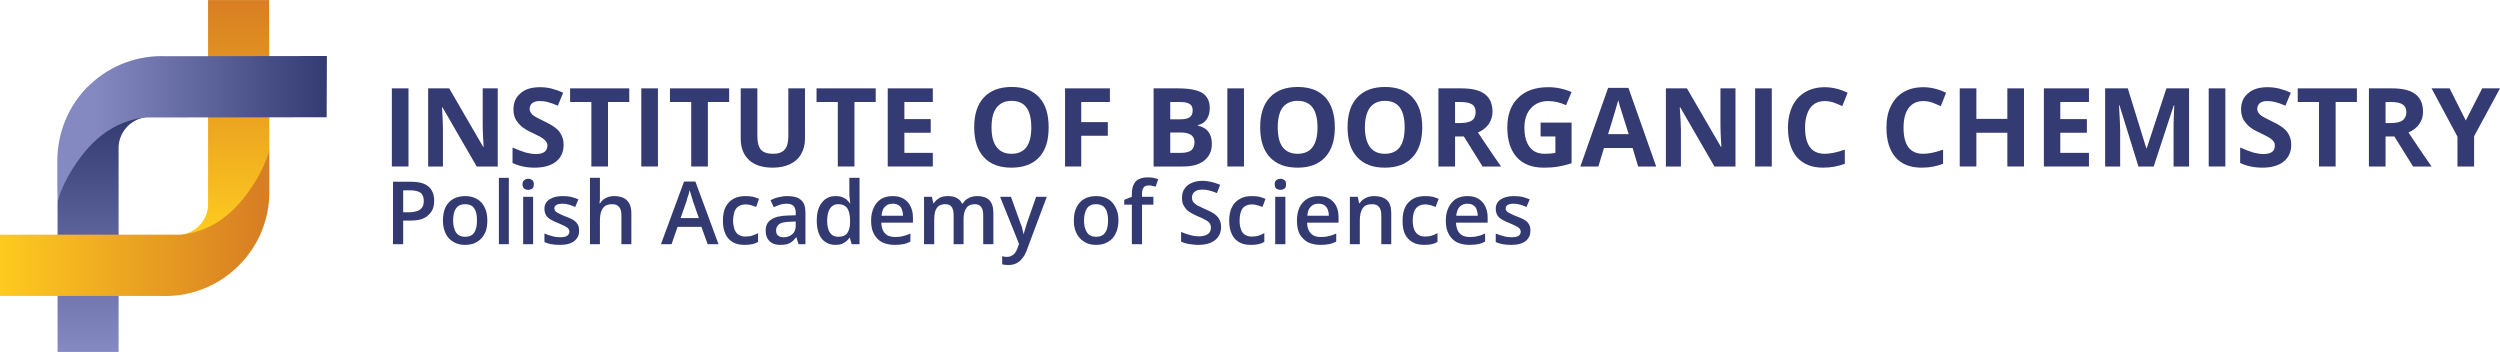
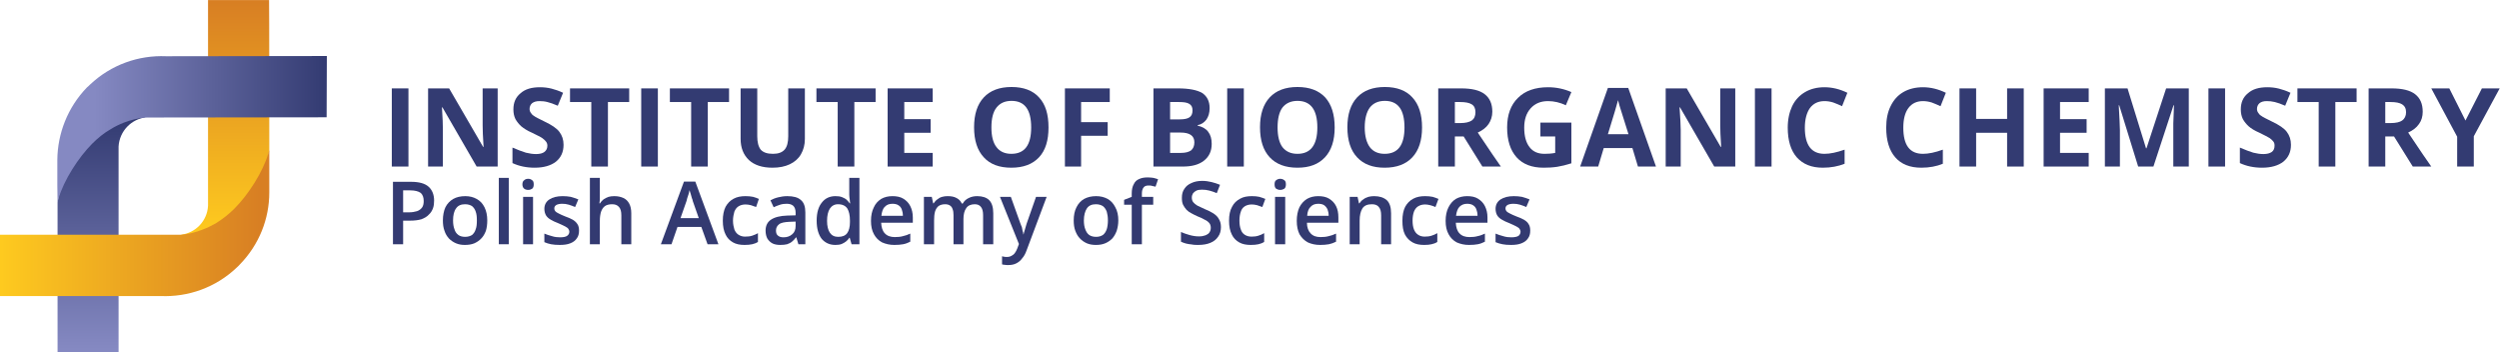
- <svg xmlns="http://www.w3.org/2000/svg" xmlns:xlink="http://www.w3.org/1999/xlink" xml:space="preserve" width="146.24mm" height="20.588mm" version="1.1" style="shape-rendering:geometricPrecision; text-rendering:geometricPrecision; image-rendering:optimizeQuality; fill-rule:evenodd; clip-rule:evenodd" viewBox="0 0 10814 1522">
-   <defs>
-     <style type="text/css">
+ <svg xmlns="http://www.w3.org/2000/svg" xmlns:xlink="http://www.w3.org/1999/xlink" xml:space="preserve" width="532.738" height="75" version="1.1" style="clip-rule:evenodd;fill-rule:evenodd;image-rendering:optimizeQuality;shape-rendering:geometricPrecision;text-rendering:geometricPrecision" viewBox="0 0 10423.077 1466.973" id="svg28">
+   <defs id="defs6">
+     <style type="text/css" id="style1">
   
    .fil0 {fill:#333A71;fill-rule:nonzero}
    .fil1 {fill:#333B72;fill-rule:nonzero}
    .fil2 {fill:url(#id0);fill-rule:nonzero}
    .fil3 {fill:url(#id1);fill-rule:nonzero}
    .fil4 {fill:url(#id2);fill-rule:nonzero}
    .fil5 {fill:url(#id3);fill-rule:nonzero}
   
  </style>
    <linearGradient id="id0" gradientUnits="userSpaceOnUse" x1="440.554" y1="514.916" x2="440.554" y2="1522.27">
-       <stop offset="0" style="stop-opacity:1; stop-color:#333B72" />
-       <stop offset="0.988" style="stop-opacity:1; stop-color:#8589C2" />
-       <stop offset="1" style="stop-opacity:1; stop-color:#8589C2" />
+       <stop offset="0" style="stop-opacity:1; stop-color:#333B72" id="stop1" />
+       <stop offset="0.988" style="stop-opacity:1; stop-color:#8589C2" id="stop2" />
+       <stop offset="1" style="stop-opacity:1; stop-color:#8589C2" id="stop3" />
    </linearGradient>
    <linearGradient id="id1" gradientUnits="userSpaceOnUse" x1="972.655" y1="1004.22" x2="972.655" y2="-0.126">
-       <stop offset="0" style="stop-opacity:1; stop-color:#FECA1F" />
-       <stop offset="0.988" style="stop-opacity:1; stop-color:#D87F23" />
-       <stop offset="1" style="stop-opacity:1; stop-color:#D87F23" />
+       <stop offset="0" style="stop-opacity:1; stop-color:#FECA1F" id="stop4" />
+       <stop offset="0.988" style="stop-opacity:1; stop-color:#D87F23" id="stop5" />
+       <stop offset="1" style="stop-opacity:1; stop-color:#D87F23" id="stop6" />
    </linearGradient>
    <linearGradient id="id2" gradientUnits="userSpaceOnUse" xlink:href="#id1" x1="3.683" y1="961.489" x2="1136.3" y2="961.489">
  </linearGradient>
    <linearGradient id="id3" gradientUnits="userSpaceOnUse" xlink:href="#id0" x1="1411.36" y1="560.659" x2="398.257" y2="560.659">
  </linearGradient>
+     <linearGradient xlink:href="#id0" id="linearGradient31" gradientUnits="userSpaceOnUse" x1="440.554" y1="514.916" x2="440.554" y2="1522.27" />
+     <linearGradient xlink:href="#id1" id="linearGradient32" gradientUnits="userSpaceOnUse" x1="972.655" y1="1004.22" x2="972.655" y2="-0.126" />
  </defs>
  <g id="Warstwa_x0020_1">
-     <g id="_2130212037280">
-       <g>
-         <g>
-           <path class="fil0" d="M1778 786c35,0 61,7 77,22 15,14 23,34 23,59 0,12 -1,23 -5,34 -4,10 -9,19 -18,27 -8,9 -19,15 -32,20 -14,4 -30,6 -50,6l-29 0 0 102 -44 0 0 -270 78 0zm-3 37l-31 0 0 95 25 0c14,0 25,-2 35,-5 9,-3 17,-9 22,-16 5,-7 7,-16 7,-28 0,-15 -4,-27 -13,-35 -10,-7 -25,-11 -45,-11z" />
-           <path id="_1" class="fil0" d="M2108 953c0,17 -2,32 -6,45 -5,13 -11,24 -20,33 -8,9 -19,16 -30,21 -12,5 -26,7 -41,7 -14,0 -26,-2 -38,-7 -12,-5 -22,-12 -31,-21 -8,-9 -15,-20 -19,-33 -5,-13 -7,-28 -7,-45 0,-22 4,-42 11,-57 8,-16 20,-28 34,-36 14,-8 32,-12 52,-12 18,0 35,4 49,12 15,8 26,20 34,36 8,16 12,35 12,57zm-148 0c0,15 2,28 6,38 3,11 9,19 17,25 7,5 17,8 29,8 12,0 22,-3 30,-8 7,-6 13,-14 16,-25 4,-10 5,-23 5,-38 0,-15 -1,-27 -5,-38 -3,-10 -9,-18 -16,-24 -8,-5 -18,-8 -30,-8 -18,0 -31,6 -39,18 -9,12 -13,30 -13,52z" />
-           <polygon id="_2" class="fil0" points="2201,1056 2158,1056 2158,769 2201,769 " />
-           <path id="_3" class="fil0" d="M2306 851l0 205 -43 0 0 -205 43 0zm-21 -78c7,0 12,2 17,6 5,3 7,9 7,18 0,9 -2,15 -7,19 -5,3 -10,5 -17,5 -7,0 -13,-2 -17,-5 -5,-4 -8,-10 -8,-19 0,-9 3,-15 8,-18 4,-4 10,-6 17,-6z" />
-           <path id="_4" class="fil0" d="M2505 997c0,14 -3,25 -10,34 -6,9 -15,16 -28,21 -12,5 -27,7 -46,7 -14,0 -26,-1 -37,-3 -10,-2 -20,-5 -29,-9l0 -37c10,4 21,8 33,11 12,4 24,5 35,5 14,0 24,-2 30,-6 7,-5 10,-11 10,-18 0,-5 -2,-9 -4,-12 -2,-4 -7,-7 -14,-11 -7,-4 -17,-8 -30,-14 -13,-5 -24,-10 -32,-15 -9,-5 -16,-11 -21,-19 -4,-7 -7,-17 -7,-28 0,-18 8,-32 22,-41 14,-9 33,-14 57,-14 12,0 24,1 35,3 11,3 22,7 33,11l-14 33c-9,-4 -18,-7 -27,-10 -10,-3 -19,-4 -29,-4 -11,0 -19,2 -25,5 -6,4 -9,8 -9,15 0,5 2,9 4,12 3,3 8,7 15,10 7,4 17,8 29,13 12,4 23,9 32,14 8,5 15,11 20,19 5,7 7,17 7,28z" />
-           <path id="_5" class="fil0" d="M2595 769l0 72c0,7 0,15 0,22 -1,7 -1,13 -2,16l3 0c4,-7 9,-12 15,-17 7,-5 14,-8 22,-11 7,-2 15,-3 25,-3 15,0 28,3 39,8 11,5 19,13 25,24 6,11 9,25 9,42l0 134 -43 0 0 -125c0,-16 -3,-28 -10,-36 -7,-8 -16,-12 -30,-12 -13,0 -24,3 -31,8 -8,6 -13,14 -17,25 -3,10 -5,23 -5,38l0 102 -43 0 0 -287 43 0z" />
-           <path id="_6" class="fil0" d="M3061 1056l-27 -75 -103 0 -26 75 -46 0 100 -271 49 0 100 271 -47 0zm-38 -113l-26 -74c0,-3 -2,-8 -4,-13 -2,-6 -3,-12 -5,-18 -2,-7 -4,-11 -5,-16 -1,5 -3,11 -4,17 -2,6 -4,12 -6,18 -1,5 -2,9 -3,12l-26 74 79 0z" />
-           <path id="_7" class="fil0" d="M3221 1059c-19,0 -36,-3 -50,-11 -14,-8 -25,-19 -32,-34 -8,-16 -12,-35 -12,-60 0,-24 4,-44 12,-60 9,-16 20,-27 35,-35 15,-8 32,-11 51,-11 12,0 23,1 33,3 10,3 19,6 25,9l-12 35c-8,-3 -16,-6 -23,-8 -8,-2 -16,-3 -23,-3 -12,0 -22,3 -30,8 -8,5 -14,13 -18,23 -3,11 -6,24 -6,39 0,15 3,28 6,38 4,10 10,18 18,23 8,5 17,8 28,8 12,0 22,-1 31,-4 8,-3 17,-6 25,-11l0 38c-8,5 -16,8 -25,10 -9,2 -20,3 -33,3z" />
-           <path id="_8" class="fil0" d="M3406 848c26,0 46,5 59,17 13,11 19,29 19,53l0 138 -30 0 -9 -30 -1 0c-6,8 -12,14 -18,19 -6,5 -13,8 -21,11 -8,2 -18,3 -30,3 -12,0 -23,-2 -32,-6 -10,-5 -17,-12 -23,-21 -5,-9 -8,-21 -8,-35 0,-21 8,-37 23,-47 16,-11 40,-17 71,-18l36 -1 0 -11c0,-14 -4,-24 -10,-30 -7,-6 -16,-9 -28,-9 -10,0 -20,1 -29,4 -10,3 -19,7 -28,11l-14 -30c9,-5 21,-10 34,-13 12,-3 25,-5 39,-5zm36 110l-27 1c-21,1 -37,4 -45,11 -9,7 -13,16 -13,27 0,10 3,18 9,22 6,5 13,7 24,7 14,0 27,-4 37,-13 10,-8 15,-20 15,-37l0 -18z" />
-           <path id="_9" class="fil0" d="M3614 1059c-25,0 -44,-9 -59,-26 -14,-18 -22,-44 -22,-79 0,-35 8,-61 23,-79 14,-18 34,-27 58,-27 11,0 20,1 28,4 7,3 14,6 20,11 5,5 10,10 14,16l2 0c-1,-4 -1,-9 -2,-17 -1,-7 -2,-14 -2,-20l0 -73 44 0 0 287 -34 0 -8 -28 -2 0c-3,6 -8,11 -14,16 -5,4 -12,8 -19,11 -8,3 -17,4 -27,4zm12 -35c18,0 31,-5 39,-16 8,-11 12,-27 12,-48l0 -6c0,-23 -4,-40 -11,-52 -8,-12 -21,-19 -41,-19 -15,0 -27,7 -35,19 -8,13 -12,30 -12,53 0,22 4,39 12,51 8,12 20,18 36,18z" />
-           <path id="_10" class="fil0" d="M3861 848c18,0 34,3 47,11 13,8 23,18 30,32 7,14 11,30 11,49l0 23 -137 0c1,20 6,36 16,46 10,11 25,16 43,16 13,0 25,-1 35,-4 10,-2 21,-6 32,-11l0 35c-10,5 -20,9 -31,11 -11,2 -23,3 -38,3 -20,0 -37,-4 -53,-11 -15,-8 -27,-20 -35,-35 -9,-16 -13,-35 -13,-58 0,-23 4,-42 12,-58 7,-16 18,-28 32,-37 14,-8 30,-12 49,-12zm0 33c-14,0 -25,4 -33,13 -9,8 -13,22 -15,39l93 0c0,-11 -2,-20 -5,-28 -3,-8 -8,-14 -15,-18 -6,-4 -15,-6 -25,-6z" />
-           <path id="_11" class="fil0" d="M4228 848c22,0 40,6 51,17 12,12 18,31 18,57l0 134 -44 0 0 -126c0,-16 -3,-27 -9,-35 -6,-8 -15,-12 -27,-12 -17,0 -30,6 -37,17 -8,11 -12,27 -12,47l0 109 -43 0 0 -126c0,-10 -1,-19 -4,-26 -2,-7 -6,-12 -12,-16 -5,-3 -12,-5 -20,-5 -12,0 -22,3 -29,8 -7,6 -12,14 -15,24 -3,11 -4,24 -4,39l0 102 -44 0 0 -205 34 0 6 28 2 0c5,-7 10,-13 16,-17 6,-5 13,-9 21,-11 7,-2 15,-3 23,-3 16,0 28,2 39,8 10,5 18,13 23,24l4 0c6,-11 15,-19 26,-24 12,-6 24,-8 37,-8z" />
-           <path id="_12" class="fil0" d="M4326 851l47 0 42 117c2,5 4,11 6,15 1,6 2,11 3,16 2,4 3,9 3,14l1 0c2,-6 3,-13 6,-21 2,-8 5,-16 7,-24l41 -117 46 0 -87 232c-5,14 -11,25 -19,34 -7,10 -16,17 -26,22 -10,5 -21,7 -34,7 -6,0 -11,0 -16,-1 -4,0 -8,-1 -11,-2l0 -35c2,1 5,1 9,2 4,1 8,1 12,1 8,0 15,-2 20,-5 6,-3 11,-7 15,-13 4,-5 7,-12 10,-19l7 -19 -82 -204z" />
-           <path id="_13" class="fil0" d="M4838 953c0,17 -3,32 -7,45 -5,13 -11,24 -19,33 -9,9 -19,16 -31,21 -12,5 -25,7 -40,7 -14,0 -27,-2 -39,-7 -11,-5 -22,-12 -30,-21 -9,-9 -15,-20 -20,-33 -5,-13 -7,-28 -7,-45 0,-22 4,-42 12,-57 8,-16 19,-28 33,-36 15,-8 32,-12 52,-12 19,0 35,4 50,12 14,8 25,20 33,36 9,16 13,35 13,57zm-149 0c0,15 2,28 6,38 4,11 9,19 17,25 8,5 17,8 30,8 12,0 21,-3 29,-8 8,-6 13,-14 17,-25 3,-10 5,-23 5,-38 0,-15 -2,-27 -5,-38 -4,-10 -9,-18 -17,-24 -8,-5 -18,-8 -30,-8 -18,0 -31,6 -39,18 -8,12 -13,30 -13,52z" />
-           <path id="_14" class="fil0" d="M4989 885l-49 0 0 171 -44 0 0 -171 -33 0 0 -21 33 -13 0 -14c0,-17 3,-31 9,-41 5,-11 13,-18 23,-22 10,-5 23,-7 37,-7 9,0 18,1 25,2 8,2 15,4 20,6l-11 32c-5,-1 -9,-2 -14,-3 -5,-2 -11,-2 -17,-2 -10,0 -17,3 -21,9 -5,6 -7,15 -7,27l0 13 49 0 0 34z" />
-           <path id="_15" class="fil0" d="M5282 982c0,16 -4,30 -12,41 -8,12 -19,21 -34,27 -14,6 -32,9 -52,9 -9,0 -19,0 -28,-2 -9,-1 -17,-2 -25,-4 -8,-2 -15,-5 -22,-8l0 -42c11,5 23,9 37,13 14,4 27,6 41,6 12,0 21,-2 29,-5 7,-3 13,-7 16,-12 4,-6 6,-12 6,-20 0,-8 -2,-15 -6,-20 -5,-6 -11,-11 -20,-15 -8,-5 -19,-10 -32,-15 -9,-4 -17,-8 -26,-13 -8,-4 -15,-9 -21,-15 -6,-7 -11,-14 -15,-22 -4,-9 -5,-18 -5,-30 0,-15 3,-28 11,-39 7,-11 17,-19 31,-25 13,-6 28,-9 46,-9 14,0 28,2 40,5 12,3 25,7 37,12l-14 36c-11,-5 -22,-8 -32,-11 -11,-3 -21,-4 -32,-4 -10,0 -17,1 -24,4 -6,3 -11,7 -15,12 -3,5 -5,11 -5,18 0,8 2,15 6,20 4,5 10,10 18,15 8,4 19,9 32,15 15,6 27,12 38,19 10,7 18,14 23,24 6,9 9,21 9,35z" />
-           <path id="_16" class="fil0" d="M5411 1059c-19,0 -36,-3 -50,-11 -14,-8 -25,-19 -32,-34 -8,-16 -12,-35 -12,-60 0,-24 4,-44 13,-60 8,-16 20,-27 35,-35 14,-8 31,-11 51,-11 12,0 23,1 32,3 10,3 19,6 26,9l-13 35c-8,-3 -16,-6 -23,-8 -8,-2 -16,-3 -23,-3 -12,0 -22,3 -30,8 -8,5 -14,13 -17,23 -4,11 -6,24 -6,39 0,15 2,28 6,38 3,10 9,18 17,23 8,5 17,8 29,8 11,0 21,-1 30,-4 9,-3 17,-6 25,-11l0 38c-8,5 -16,8 -25,10 -9,2 -20,3 -33,3z" />
-           <path id="_17" class="fil0" d="M5560 851l0 205 -44 0 0 -205 44 0zm-22 -78c7,0 13,2 18,6 5,3 7,9 7,18 0,9 -2,15 -7,19 -5,3 -11,5 -18,5 -6,0 -12,-2 -17,-5 -5,-4 -7,-10 -7,-19 0,-9 2,-15 7,-18 5,-4 11,-6 17,-6z" />
-           <path id="_18" class="fil0" d="M5703 848c18,0 34,3 47,11 13,8 23,18 30,32 7,14 10,30 10,49l0 23 -136 0c0,20 6,36 16,46 10,11 24,16 43,16 13,0 24,-1 35,-4 10,-2 21,-6 32,-11l0 35c-10,5 -21,9 -31,11 -11,2 -24,3 -38,3 -20,0 -38,-4 -53,-11 -15,-8 -27,-20 -36,-35 -8,-16 -12,-35 -12,-58 0,-23 4,-42 11,-58 8,-16 19,-28 33,-37 14,-8 30,-12 49,-12zm0 33c-14,0 -25,4 -33,13 -9,8 -14,22 -15,39l93 0c0,-11 -2,-20 -5,-28 -4,-8 -9,-14 -15,-18 -6,-4 -15,-6 -25,-6z" />
-           <path id="_19" class="fil0" d="M5945 848c23,0 41,6 54,17 13,12 19,31 19,57l0 134 -43 0 0 -125c0,-16 -3,-28 -10,-36 -6,-8 -16,-12 -30,-12 -20,0 -33,6 -41,18 -8,13 -12,30 -12,53l0 102 -43 0 0 -205 34 0 6 28 2 0c5,-7 10,-13 17,-17 6,-5 13,-8 22,-11 8,-2 16,-3 25,-3z" />
-           <path id="_20" class="fil0" d="M6161 1059c-19,0 -36,-3 -50,-11 -14,-8 -25,-19 -33,-34 -8,-16 -11,-35 -11,-60 0,-24 4,-44 12,-60 9,-16 20,-27 35,-35 15,-8 32,-11 51,-11 12,0 23,1 33,3 10,3 18,6 25,9l-13 35c-7,-3 -15,-6 -23,-8 -8,-2 -15,-3 -22,-3 -12,0 -22,3 -30,8 -8,5 -14,13 -18,23 -4,11 -6,24 -6,39 0,15 2,28 6,38 4,10 10,18 18,23 7,5 17,8 28,8 11,0 21,-1 30,-4 9,-3 17,-6 25,-11l0 38c-7,5 -16,8 -25,10 -8,2 -19,3 -32,3z" />
-           <path id="_21" class="fil0" d="M6347 848c19,0 34,3 47,11 13,8 23,18 30,32 7,14 11,30 11,49l0 23 -137 0c1,20 6,36 16,46 10,11 25,16 43,16 13,0 25,-1 35,-4 11,-2 21,-6 32,-11l0 35c-10,5 -20,9 -31,11 -10,2 -23,3 -38,3 -20,0 -37,-4 -53,-11 -15,-8 -27,-20 -35,-35 -9,-16 -13,-35 -13,-58 0,-23 4,-42 12,-58 8,-16 18,-28 32,-37 14,-8 31,-12 49,-12zm0 33c-13,0 -24,4 -33,13 -8,8 -13,22 -15,39l93 0c0,-11 -2,-20 -5,-28 -3,-8 -8,-14 -15,-18 -6,-4 -15,-6 -25,-6z" />
-           <path id="_22" class="fil0" d="M6620 997c0,14 -3,25 -10,34 -6,9 -15,16 -28,21 -12,5 -27,7 -45,7 -15,0 -27,-1 -37,-3 -11,-2 -20,-5 -30,-9l0 -37c10,4 21,8 33,11 12,4 24,5 35,5 14,0 24,-2 31,-6 6,-5 9,-11 9,-18 0,-5 -2,-9 -4,-12 -2,-4 -7,-7 -14,-11 -7,-4 -17,-8 -30,-14 -13,-5 -24,-10 -32,-15 -9,-5 -16,-11 -21,-19 -4,-7 -7,-17 -7,-28 0,-18 8,-32 22,-41 14,-9 33,-14 57,-14 12,0 24,1 35,3 11,3 22,7 33,11l-14 33c-9,-4 -18,-7 -27,-10 -10,-3 -19,-4 -29,-4 -11,0 -19,2 -25,5 -6,4 -9,8 -9,15 0,5 2,9 4,12 3,3 8,7 15,10 7,4 17,8 29,13 12,4 23,9 32,14 8,5 16,11 20,19 5,7 7,17 7,28z" />
+     <g id="_2130212037280" transform="scale(0.9641159)">
+       <g id="g25">
+         <g id="g6">
+           <path class="fil0" d="m 1778,786 c 35,0 61,7 77,22 15,14 23,34 23,59 0,12 -1,23 -5,34 -4,10 -9,19 -18,27 -8,9 -19,15 -32,20 -14,4 -30,6 -50,6 h -29 v 102 h -44 V 786 Z m -3,37 h -31 v 95 h 25 c 14,0 25,-2 35,-5 9,-3 17,-9 22,-16 5,-7 7,-16 7,-28 0,-15 -4,-27 -13,-35 -10,-7 -25,-11 -45,-11 z" id="path6" />
+           <path id="_1" class="fil0" d="m 2108,953 c 0,17 -2,32 -6,45 -5,13 -11,24 -20,33 -8,9 -19,16 -30,21 -12,5 -26,7 -41,7 -14,0 -26,-2 -38,-7 -12,-5 -22,-12 -31,-21 -8,-9 -15,-20 -19,-33 -5,-13 -7,-28 -7,-45 0,-22 4,-42 11,-57 8,-16 20,-28 34,-36 14,-8 32,-12 52,-12 18,0 35,4 49,12 15,8 26,20 34,36 8,16 12,35 12,57 z m -148,0 c 0,15 2,28 6,38 3,11 9,19 17,25 7,5 17,8 29,8 12,0 22,-3 30,-8 7,-6 13,-14 16,-25 4,-10 5,-23 5,-38 0,-15 -1,-27 -5,-38 -3,-10 -9,-18 -16,-24 -8,-5 -18,-8 -30,-8 -18,0 -31,6 -39,18 -9,12 -13,30 -13,52 z" />
+           <polygon id="_2" class="fil0" points="2201,769 2201,1056 2158,1056 2158,769 " />
+           <path id="_3" class="fil0" d="m 2306,851 v 205 h -43 V 851 Z m -21,-78 c 7,0 12,2 17,6 5,3 7,9 7,18 0,9 -2,15 -7,19 -5,3 -10,5 -17,5 -7,0 -13,-2 -17,-5 -5,-4 -8,-10 -8,-19 0,-9 3,-15 8,-18 4,-4 10,-6 17,-6 z" />
+           <path id="_4" class="fil0" d="m 2505,997 c 0,14 -3,25 -10,34 -6,9 -15,16 -28,21 -12,5 -27,7 -46,7 -14,0 -26,-1 -37,-3 -10,-2 -20,-5 -29,-9 v -37 c 10,4 21,8 33,11 12,4 24,5 35,5 14,0 24,-2 30,-6 7,-5 10,-11 10,-18 0,-5 -2,-9 -4,-12 -2,-4 -7,-7 -14,-11 -7,-4 -17,-8 -30,-14 -13,-5 -24,-10 -32,-15 -9,-5 -16,-11 -21,-19 -4,-7 -7,-17 -7,-28 0,-18 8,-32 22,-41 14,-9 33,-14 57,-14 12,0 24,1 35,3 11,3 22,7 33,11 l -14,33 c -9,-4 -18,-7 -27,-10 -10,-3 -19,-4 -29,-4 -11,0 -19,2 -25,5 -6,4 -9,8 -9,15 0,5 2,9 4,12 3,3 8,7 15,10 7,4 17,8 29,13 12,4 23,9 32,14 8,5 15,11 20,19 5,7 7,17 7,28 z" />
+           <path id="_5" class="fil0" d="m 2595,769 v 72 c 0,7 0,15 0,22 -1,7 -1,13 -2,16 h 3 c 4,-7 9,-12 15,-17 7,-5 14,-8 22,-11 7,-2 15,-3 25,-3 15,0 28,3 39,8 11,5 19,13 25,24 6,11 9,25 9,42 v 134 h -43 V 931 c 0,-16 -3,-28 -10,-36 -7,-8 -16,-12 -30,-12 -13,0 -24,3 -31,8 -8,6 -13,14 -17,25 -3,10 -5,23 -5,38 v 102 h -43 V 769 Z" />
+           <path id="_6" class="fil0" d="m 3061,1056 -27,-75 h -103 l -26,75 h -46 l 100,-271 h 49 l 100,271 z m -38,-113 -26,-74 c 0,-3 -2,-8 -4,-13 -2,-6 -3,-12 -5,-18 -2,-7 -4,-11 -5,-16 -1,5 -3,11 -4,17 -2,6 -4,12 -6,18 -1,5 -2,9 -3,12 l -26,74 z" />
+           <path id="_7" class="fil0" d="m 3221,1059 c -19,0 -36,-3 -50,-11 -14,-8 -25,-19 -32,-34 -8,-16 -12,-35 -12,-60 0,-24 4,-44 12,-60 9,-16 20,-27 35,-35 15,-8 32,-11 51,-11 12,0 23,1 33,3 10,3 19,6 25,9 l -12,35 c -8,-3 -16,-6 -23,-8 -8,-2 -16,-3 -23,-3 -12,0 -22,3 -30,8 -8,5 -14,13 -18,23 -3,11 -6,24 -6,39 0,15 3,28 6,38 4,10 10,18 18,23 8,5 17,8 28,8 12,0 22,-1 31,-4 8,-3 17,-6 25,-11 v 38 c -8,5 -16,8 -25,10 -9,2 -20,3 -33,3 z" />
+           <path id="_8" class="fil0" d="m 3406,848 c 26,0 46,5 59,17 13,11 19,29 19,53 v 138 h -30 l -9,-30 h -1 c -6,8 -12,14 -18,19 -6,5 -13,8 -21,11 -8,2 -18,3 -30,3 -12,0 -23,-2 -32,-6 -10,-5 -17,-12 -23,-21 -5,-9 -8,-21 -8,-35 0,-21 8,-37 23,-47 16,-11 40,-17 71,-18 l 36,-1 v -11 c 0,-14 -4,-24 -10,-30 -7,-6 -16,-9 -28,-9 -10,0 -20,1 -29,4 -10,3 -19,7 -28,11 l -14,-30 c 9,-5 21,-10 34,-13 12,-3 25,-5 39,-5 z m 36,110 -27,1 c -21,1 -37,4 -45,11 -9,7 -13,16 -13,27 0,10 3,18 9,22 6,5 13,7 24,7 14,0 27,-4 37,-13 10,-8 15,-20 15,-37 z" />
+           <path id="_9" class="fil0" d="m 3614,1059 c -25,0 -44,-9 -59,-26 -14,-18 -22,-44 -22,-79 0,-35 8,-61 23,-79 14,-18 34,-27 58,-27 11,0 20,1 28,4 7,3 14,6 20,11 5,5 10,10 14,16 h 2 c -1,-4 -1,-9 -2,-17 -1,-7 -2,-14 -2,-20 v -73 h 44 v 287 h -34 l -8,-28 h -2 c -3,6 -8,11 -14,16 -5,4 -12,8 -19,11 -8,3 -17,4 -27,4 z m 12,-35 c 18,0 31,-5 39,-16 8,-11 12,-27 12,-48 v -6 c 0,-23 -4,-40 -11,-52 -8,-12 -21,-19 -41,-19 -15,0 -27,7 -35,19 -8,13 -12,30 -12,53 0,22 4,39 12,51 8,12 20,18 36,18 z" />
+           <path id="_10" class="fil0" d="m 3861,848 c 18,0 34,3 47,11 13,8 23,18 30,32 7,14 11,30 11,49 v 23 h -137 c 1,20 6,36 16,46 10,11 25,16 43,16 13,0 25,-1 35,-4 10,-2 21,-6 32,-11 v 35 c -10,5 -20,9 -31,11 -11,2 -23,3 -38,3 -20,0 -37,-4 -53,-11 -15,-8 -27,-20 -35,-35 -9,-16 -13,-35 -13,-58 0,-23 4,-42 12,-58 7,-16 18,-28 32,-37 14,-8 30,-12 49,-12 z m 0,33 c -14,0 -25,4 -33,13 -9,8 -13,22 -15,39 h 93 c 0,-11 -2,-20 -5,-28 -3,-8 -8,-14 -15,-18 -6,-4 -15,-6 -25,-6 z" />
+           <path id="_11" class="fil0" d="m 4228,848 c 22,0 40,6 51,17 12,12 18,31 18,57 v 134 h -44 V 930 c 0,-16 -3,-27 -9,-35 -6,-8 -15,-12 -27,-12 -17,0 -30,6 -37,17 -8,11 -12,27 -12,47 v 109 h -43 V 930 c 0,-10 -1,-19 -4,-26 -2,-7 -6,-12 -12,-16 -5,-3 -12,-5 -20,-5 -12,0 -22,3 -29,8 -7,6 -12,14 -15,24 -3,11 -4,24 -4,39 v 102 h -44 V 851 h 34 l 6,28 h 2 c 5,-7 10,-13 16,-17 6,-5 13,-9 21,-11 7,-2 15,-3 23,-3 16,0 28,2 39,8 10,5 18,13 23,24 h 4 c 6,-11 15,-19 26,-24 12,-6 24,-8 37,-8 z" />
+           <path id="_12" class="fil0" d="m 4326,851 h 47 l 42,117 c 2,5 4,11 6,15 1,6 2,11 3,16 2,4 3,9 3,14 h 1 c 2,-6 3,-13 6,-21 2,-8 5,-16 7,-24 l 41,-117 h 46 l -87,232 c -5,14 -11,25 -19,34 -7,10 -16,17 -26,22 -10,5 -21,7 -34,7 -6,0 -11,0 -16,-1 -4,0 -8,-1 -11,-2 v -35 c 2,1 5,1 9,2 4,1 8,1 12,1 8,0 15,-2 20,-5 6,-3 11,-7 15,-13 4,-5 7,-12 10,-19 l 7,-19 z" />
+           <path id="_13" class="fil0" d="m 4838,953 c 0,17 -3,32 -7,45 -5,13 -11,24 -19,33 -9,9 -19,16 -31,21 -12,5 -25,7 -40,7 -14,0 -27,-2 -39,-7 -11,-5 -22,-12 -30,-21 -9,-9 -15,-20 -20,-33 -5,-13 -7,-28 -7,-45 0,-22 4,-42 12,-57 8,-16 19,-28 33,-36 15,-8 32,-12 52,-12 19,0 35,4 50,12 14,8 25,20 33,36 9,16 13,35 13,57 z m -149,0 c 0,15 2,28 6,38 4,11 9,19 17,25 8,5 17,8 30,8 12,0 21,-3 29,-8 8,-6 13,-14 17,-25 3,-10 5,-23 5,-38 0,-15 -2,-27 -5,-38 -4,-10 -9,-18 -17,-24 -8,-5 -18,-8 -30,-8 -18,0 -31,6 -39,18 -8,12 -13,30 -13,52 z" />
+           <path id="_14" class="fil0" d="m 4989,885 h -49 v 171 h -44 V 885 h -33 v -21 l 33,-13 v -14 c 0,-17 3,-31 9,-41 5,-11 13,-18 23,-22 10,-5 23,-7 37,-7 9,0 18,1 25,2 8,2 15,4 20,6 l -11,32 c -5,-1 -9,-2 -14,-3 -5,-2 -11,-2 -17,-2 -10,0 -17,3 -21,9 -5,6 -7,15 -7,27 v 13 h 49 z" />
+           <path id="_15" class="fil0" d="m 5282,982 c 0,16 -4,30 -12,41 -8,12 -19,21 -34,27 -14,6 -32,9 -52,9 -9,0 -19,0 -28,-2 -9,-1 -17,-2 -25,-4 -8,-2 -15,-5 -22,-8 v -42 c 11,5 23,9 37,13 14,4 27,6 41,6 12,0 21,-2 29,-5 7,-3 13,-7 16,-12 4,-6 6,-12 6,-20 0,-8 -2,-15 -6,-20 -5,-6 -11,-11 -20,-15 -8,-5 -19,-10 -32,-15 -9,-4 -17,-8 -26,-13 -8,-4 -15,-9 -21,-15 -6,-7 -11,-14 -15,-22 -4,-9 -5,-18 -5,-30 0,-15 3,-28 11,-39 7,-11 17,-19 31,-25 13,-6 28,-9 46,-9 14,0 28,2 40,5 12,3 25,7 37,12 l -14,36 c -11,-5 -22,-8 -32,-11 -11,-3 -21,-4 -32,-4 -10,0 -17,1 -24,4 -6,3 -11,7 -15,12 -3,5 -5,11 -5,18 0,8 2,15 6,20 4,5 10,10 18,15 8,4 19,9 32,15 15,6 27,12 38,19 10,7 18,14 23,24 6,9 9,21 9,35 z" />
+           <path id="_16" class="fil0" d="m 5411,1059 c -19,0 -36,-3 -50,-11 -14,-8 -25,-19 -32,-34 -8,-16 -12,-35 -12,-60 0,-24 4,-44 13,-60 8,-16 20,-27 35,-35 14,-8 31,-11 51,-11 12,0 23,1 32,3 10,3 19,6 26,9 l -13,35 c -8,-3 -16,-6 -23,-8 -8,-2 -16,-3 -23,-3 -12,0 -22,3 -30,8 -8,5 -14,13 -17,23 -4,11 -6,24 -6,39 0,15 2,28 6,38 3,10 9,18 17,23 8,5 17,8 29,8 11,0 21,-1 30,-4 9,-3 17,-6 25,-11 v 38 c -8,5 -16,8 -25,10 -9,2 -20,3 -33,3 z" />
+           <path id="_17" class="fil0" d="m 5560,851 v 205 h -44 V 851 Z m -22,-78 c 7,0 13,2 18,6 5,3 7,9 7,18 0,9 -2,15 -7,19 -5,3 -11,5 -18,5 -6,0 -12,-2 -17,-5 -5,-4 -7,-10 -7,-19 0,-9 2,-15 7,-18 5,-4 11,-6 17,-6 z" />
+           <path id="_18" class="fil0" d="m 5703,848 c 18,0 34,3 47,11 13,8 23,18 30,32 7,14 10,30 10,49 v 23 h -136 c 0,20 6,36 16,46 10,11 24,16 43,16 13,0 24,-1 35,-4 10,-2 21,-6 32,-11 v 35 c -10,5 -21,9 -31,11 -11,2 -24,3 -38,3 -20,0 -38,-4 -53,-11 -15,-8 -27,-20 -36,-35 -8,-16 -12,-35 -12,-58 0,-23 4,-42 11,-58 8,-16 19,-28 33,-37 14,-8 30,-12 49,-12 z m 0,33 c -14,0 -25,4 -33,13 -9,8 -14,22 -15,39 h 93 c 0,-11 -2,-20 -5,-28 -4,-8 -9,-14 -15,-18 -6,-4 -15,-6 -25,-6 z" />
+           <path id="_19" class="fil0" d="m 5945,848 c 23,0 41,6 54,17 13,12 19,31 19,57 v 134 h -43 V 931 c 0,-16 -3,-28 -10,-36 -6,-8 -16,-12 -30,-12 -20,0 -33,6 -41,18 -8,13 -12,30 -12,53 v 102 h -43 V 851 h 34 l 6,28 h 2 c 5,-7 10,-13 17,-17 6,-5 13,-8 22,-11 8,-2 16,-3 25,-3 z" />
+           <path id="_20" class="fil0" d="m 6161,1059 c -19,0 -36,-3 -50,-11 -14,-8 -25,-19 -33,-34 -8,-16 -11,-35 -11,-60 0,-24 4,-44 12,-60 9,-16 20,-27 35,-35 15,-8 32,-11 51,-11 12,0 23,1 33,3 10,3 18,6 25,9 l -13,35 c -7,-3 -15,-6 -23,-8 -8,-2 -15,-3 -22,-3 -12,0 -22,3 -30,8 -8,5 -14,13 -18,23 -4,11 -6,24 -6,39 0,15 2,28 6,38 4,10 10,18 18,23 7,5 17,8 28,8 11,0 21,-1 30,-4 9,-3 17,-6 25,-11 v 38 c -7,5 -16,8 -25,10 -8,2 -19,3 -32,3 z" />
+           <path id="_21" class="fil0" d="m 6347,848 c 19,0 34,3 47,11 13,8 23,18 30,32 7,14 11,30 11,49 v 23 h -137 c 1,20 6,36 16,46 10,11 25,16 43,16 13,0 25,-1 35,-4 11,-2 21,-6 32,-11 v 35 c -10,5 -20,9 -31,11 -10,2 -23,3 -38,3 -20,0 -37,-4 -53,-11 -15,-8 -27,-20 -35,-35 -9,-16 -13,-35 -13,-58 0,-23 4,-42 12,-58 8,-16 18,-28 32,-37 14,-8 31,-12 49,-12 z m 0,33 c -13,0 -24,4 -33,13 -8,8 -13,22 -15,39 h 93 c 0,-11 -2,-20 -5,-28 -3,-8 -8,-14 -15,-18 -6,-4 -15,-6 -25,-6 z" />
+           <path id="_22" class="fil0" d="m 6620,997 c 0,14 -3,25 -10,34 -6,9 -15,16 -28,21 -12,5 -27,7 -45,7 -15,0 -27,-1 -37,-3 -11,-2 -20,-5 -30,-9 v -37 c 10,4 21,8 33,11 12,4 24,5 35,5 14,0 24,-2 31,-6 6,-5 9,-11 9,-18 0,-5 -2,-9 -4,-12 -2,-4 -7,-7 -14,-11 -7,-4 -17,-8 -30,-14 -13,-5 -24,-10 -32,-15 -9,-5 -16,-11 -21,-19 -4,-7 -7,-17 -7,-28 0,-18 8,-32 22,-41 14,-9 33,-14 57,-14 12,0 24,1 35,3 11,3 22,7 33,11 l -14,33 c -9,-4 -18,-7 -27,-10 -10,-3 -19,-4 -29,-4 -11,0 -19,2 -25,5 -6,4 -9,8 -9,15 0,5 2,9 4,12 3,3 8,7 15,10 7,4 17,8 29,13 12,4 23,9 32,14 8,5 16,11 20,19 5,7 7,17 7,28 z" />
        </g>
-         <polygon class="fil1" points="1695,720 1695,382 1767,382 1767,720 " />
-         <path class="fil1" d="M2153 720l-91 0 -148 -256 -2 0c3,45 4,78 4,97l0 159 -64 0 0 -338 91 0 147 253 2 0c-3,-44 -4,-75 -4,-93l0 -160 65 0 0 338z" />
-         <path class="fil1" d="M2438 626c0,31 -11,55 -33,73 -22,17 -53,26 -92,26 -36,0 -68,-7 -96,-20l0 -67c23,10 42,17 58,22 16,4 31,6 44,6 16,0 28,-3 36,-9 8,-6 13,-15 13,-27 0,-7 -2,-13 -6,-18 -4,-5 -9,-10 -16,-15 -7,-5 -22,-12 -44,-23 -21,-9 -36,-19 -47,-28 -10,-9 -18,-19 -25,-31 -6,-12 -9,-26 -9,-42 0,-30 10,-53 31,-70 20,-18 48,-26 84,-26 18,0 34,2 50,6 16,4 33,10 50,18l-23 56c-18,-8 -33,-13 -45,-16 -11,-3 -23,-4 -34,-4 -14,0 -24,3 -32,9 -7,6 -11,15 -11,25 0,6 2,12 5,16 3,5 7,10 14,14 6,5 21,12 45,24 32,15 54,30 65,45 12,16 18,34 18,56z" />
-         <polygon class="fil1" points="2630,720 2558,720 2558,441 2466,441 2466,382 2722,382 2722,441 2630,441 " />
-         <polygon class="fil1" points="2774,720 2774,382 2846,382 2846,720 " />
-         <polygon class="fil1" points="3062,720 2990,720 2990,441 2898,441 2898,382 3154,382 3154,441 3062,441 " />
-         <path class="fil1" d="M3482 382l0 219c0,25 -6,47 -17,66 -11,19 -27,33 -48,43 -21,10 -46,15 -75,15 -44,0 -78,-11 -102,-33 -24,-23 -36,-53 -36,-92l0 -218 72 0 0 207c0,26 5,45 15,58 11,12 28,18 53,18 23,0 40,-6 51,-19 10,-12 15,-31 15,-57l0 -207 72 0z" />
-         <polygon class="fil1" points="3696,720 3624,720 3624,441 3532,441 3532,382 3788,382 3788,441 3696,441 " />
-         <polygon class="fil1" points="4035,720 3840,720 3840,382 4035,382 4035,441 3912,441 3912,515 4026,515 4026,574 3912,574 3912,661 4035,661 " />
-         <path class="fil1" d="M4536 551c0,56 -13,99 -41,129 -28,30 -68,45 -120,45 -52,0 -92,-15 -119,-45 -28,-30 -42,-73 -42,-130 0,-56 14,-99 42,-129 28,-30 68,-45 120,-45 52,0 92,15 119,45 28,30 41,73 41,130zm-247 0l0 0c0,37 7,66 22,85 14,19 36,29 64,29 58,0 86,-38 86,-114 0,-77 -28,-115 -85,-115 -29,0 -50,10 -65,29 -15,19 -22,48 -22,86z" />
-         <polygon class="fil1" points="4677,720 4607,720 4607,382 4801,382 4801,441 4677,441 4677,528 4792,528 4792,587 4677,587 " />
-         <path class="fil1" d="M4990 382l106 0c48,0 83,7 105,20 21,14 32,36 32,65 0,21 -5,37 -14,50 -10,13 -22,21 -38,24l0 2c21,5 37,14 46,27 10,13 15,30 15,52 0,31 -11,55 -34,73 -22,17 -52,25 -91,25l-127 0 0 -338zm72 134l0 0 42 0c19,0 34,-3 42,-9 9,-6 13,-16 13,-30 0,-13 -4,-22 -14,-28 -9,-6 -24,-8 -45,-8l-38 0 0 75zm0 57l0 0 0 88 47 0c20,0 34,-4 44,-11 9,-8 14,-19 14,-35 0,-28 -20,-42 -60,-42l-45 0z" />
-         <polygon class="fil1" points="5309,720 5309,382 5381,382 5381,720 " />
-         <path class="fil1" d="M5774 551c0,56 -14,99 -42,129 -28,30 -67,45 -119,45 -52,0 -92,-15 -120,-45 -28,-30 -42,-73 -42,-130 0,-56 14,-99 42,-129 28,-30 68,-45 120,-45 52,0 92,15 120,45 27,30 41,73 41,130zm-247 0l0 0c0,37 7,66 21,85 15,19 36,29 65,29 57,0 86,-38 86,-114 0,-77 -29,-115 -86,-115 -28,0 -50,10 -65,29 -14,19 -21,48 -21,86z" />
-         <path class="fil1" d="M6152 551c0,56 -14,99 -42,129 -28,30 -68,45 -120,45 -52,0 -91,-15 -119,-45 -28,-30 -42,-73 -42,-130 0,-56 14,-99 42,-129 28,-30 68,-45 120,-45 52,0 92,15 119,45 28,30 42,73 42,130zm-248 0l0 0c0,37 8,66 22,85 14,19 36,29 64,29 58,0 86,-38 86,-114 0,-77 -28,-115 -85,-115 -29,0 -50,10 -65,29 -14,19 -22,48 -22,86z" />
-         <path class="fil1" d="M6294 590l0 130 -72 0 0 -338 99 0c46,0 80,8 102,25 22,17 33,42 33,76 0,20 -6,38 -16,53 -11,16 -27,28 -47,37 51,76 84,125 100,147l-80 0 -81 -130 -38 0zm0 -58l0 0 23 0c23,0 39,-4 50,-11 11,-8 16,-20 16,-36 0,-16 -5,-27 -16,-34 -11,-7 -28,-10 -51,-10l-22 0 0 91z" />
-         <path class="fil1" d="M6664 530l134 0 0 176c-22,7 -42,12 -61,15 -20,3 -39,4 -59,4 -51,0 -90,-15 -117,-45 -27,-30 -41,-73 -41,-129 0,-55 16,-98 47,-128 31,-31 75,-46 130,-46 35,0 69,7 101,21l-24 57c-25,-12 -51,-18 -77,-18 -31,0 -56,10 -75,31 -19,21 -28,49 -28,84 0,37 8,65 23,84 15,20 37,29 65,29 15,0 31,-1 46,-4l0 -71 -64 0 0 -60z" />
-         <path class="fil1" d="M7086 720l-24 -80 -124 0 -24 80 -78 0 120 -340 88 0 120 340 -78 0zm-41 -140l0 0c-23,-73 -36,-115 -39,-124 -3,-10 -5,-18 -6,-23 -5,20 -20,69 -44,147l89 0z" />
-         <path class="fil1" d="M7507 720l-91 0 -148 -256 -2 0c3,45 5,78 5,97l0 159 -65 0 0 -338 91 0 147 253 2 0c-3,-44 -4,-75 -4,-93l0 -160 65 0 0 338z" />
-         <polygon class="fil1" points="7592,720 7592,382 7664,382 7664,720 " />
-         <path class="fil1" d="M7893 437c-27,0 -48,10 -63,30 -14,20 -22,49 -22,85 0,76 29,113 85,113 24,0 53,-6 87,-18l0 61c-28,11 -59,17 -94,17 -49,0 -86,-15 -113,-45 -26,-30 -39,-73 -39,-128 0,-36 7,-67 19,-93 13,-27 32,-47 56,-61 24,-14 52,-21 84,-21 33,0 66,8 99,24l-23 58c-12,-6 -25,-11 -38,-16 -13,-4 -25,-6 -38,-6z" />
-         <path class="fil1" d="M8319 437c-27,0 -48,10 -63,30 -15,20 -22,49 -22,85 0,76 28,113 85,113 24,0 53,-6 86,-18l0 61c-27,11 -58,17 -93,17 -49,0 -87,-15 -113,-45 -26,-30 -39,-73 -39,-128 0,-36 6,-67 19,-93 13,-27 31,-47 55,-61 24,-14 53,-21 85,-21 33,0 66,8 99,24l-23 58c-13,-6 -25,-11 -38,-16 -13,-4 -26,-6 -38,-6z" />
-         <polygon class="fil1" points="8755,720 8683,720 8683,574 8549,574 8549,720 8477,720 8477,382 8549,382 8549,514 8683,514 8683,382 8755,382 " />
-         <polygon class="fil1" points="9036,720 8841,720 8841,382 9036,382 9036,441 8912,441 8912,515 9027,515 9027,574 8912,574 8912,661 9036,661 " />
-         <path class="fil1" d="M9250 720l-82 -265 -2 0c3,54 5,90 5,108l0 157 -65 0 0 -338 98 0 80 259 2 0 85 -259 98 0 0 338 -67 0 0 -160c0,-7 0,-16 0,-26 0,-10 1,-36 3,-79l-2 0 -87 265 -66 0z" />
-         <polygon class="fil1" points="9554,720 9554,382 9626,382 9626,720 " />
-         <path class="fil1" d="M9911 626c0,31 -11,55 -33,73 -22,17 -53,26 -92,26 -36,0 -68,-7 -96,-20l0 -67c23,10 42,17 58,22 16,4 30,6 44,6 15,0 27,-3 36,-9 8,-6 12,-15 12,-27 0,-7 -1,-13 -5,-18 -4,-5 -9,-10 -16,-15 -8,-5 -22,-12 -44,-23 -21,-9 -37,-19 -47,-28 -10,-9 -18,-19 -25,-31 -6,-12 -9,-26 -9,-42 0,-30 10,-53 31,-70 20,-18 48,-26 84,-26 17,0 34,2 50,6 16,4 33,10 50,18l-23 56c-18,-8 -33,-13 -45,-16 -12,-3 -23,-4 -35,-4 -13,0 -24,3 -31,9 -7,6 -11,15 -11,25 0,6 2,12 5,16 3,5 7,10 14,14 6,5 21,12 45,24 32,15 54,30 65,45 12,16 18,34 18,56z" />
-         <polygon class="fil1" points="10103,720 10031,720 10031,441 9939,441 9939,382 10195,382 10195,441 10103,441 " />
-         <path class="fil1" d="M10319 590l0 130 -72 0 0 -338 99 0c46,0 80,8 102,25 22,17 33,42 33,76 0,20 -5,38 -16,53 -11,16 -27,28 -47,37 51,76 84,125 100,147l-80 0 -81 -130 -38 0zm0 -58l0 0 23 0c23,0 40,-4 50,-11 11,-8 17,-20 17,-36 0,-16 -6,-27 -17,-34 -11,-7 -28,-10 -51,-10l-22 0 0 91z" />
-         <polygon class="fil1" points="10666,521 10737,382 10814,382 10702,589 10702,720 10630,720 10630,591 10518,382 10596,382 " />
+         <polygon class="fil1" points="1767,720 1695,720 1695,382 1767,382 " id="polygon6" />
+         <path class="fil1" d="m 2153,720 h -91 L 1914,464 h -2 c 3,45 4,78 4,97 v 159 h -64 V 382 h 91 l 147,253 h 2 c -3,-44 -4,-75 -4,-93 V 382 h 65 z" id="path7" />
+         <path class="fil1" d="m 2438,626 c 0,31 -11,55 -33,73 -22,17 -53,26 -92,26 -36,0 -68,-7 -96,-20 v -67 c 23,10 42,17 58,22 16,4 31,6 44,6 16,0 28,-3 36,-9 8,-6 13,-15 13,-27 0,-7 -2,-13 -6,-18 -4,-5 -9,-10 -16,-15 -7,-5 -22,-12 -44,-23 -21,-9 -36,-19 -47,-28 -10,-9 -18,-19 -25,-31 -6,-12 -9,-26 -9,-42 0,-30 10,-53 31,-70 20,-18 48,-26 84,-26 18,0 34,2 50,6 16,4 33,10 50,18 l -23,56 c -18,-8 -33,-13 -45,-16 -11,-3 -23,-4 -34,-4 -14,0 -24,3 -32,9 -7,6 -11,15 -11,25 0,6 2,12 5,16 3,5 7,10 14,14 6,5 21,12 45,24 32,15 54,30 65,45 12,16 18,34 18,56 z" id="path8" />
+         <polygon class="fil1" points="2630,441 2630,720 2558,720 2558,441 2466,441 2466,382 2722,382 2722,441 " id="polygon8" />
+         <polygon class="fil1" points="2846,720 2774,720 2774,382 2846,382 " id="polygon9" />
+         <polygon class="fil1" points="3062,441 3062,720 2990,720 2990,441 2898,441 2898,382 3154,382 3154,441 " id="polygon10" />
+         <path class="fil1" d="m 3482,382 v 219 c 0,25 -6,47 -17,66 -11,19 -27,33 -48,43 -21,10 -46,15 -75,15 -44,0 -78,-11 -102,-33 -24,-23 -36,-53 -36,-92 V 382 h 72 v 207 c 0,26 5,45 15,58 11,12 28,18 53,18 23,0 40,-6 51,-19 10,-12 15,-31 15,-57 V 382 Z" id="path10" />
+         <polygon class="fil1" points="3696,441 3696,720 3624,720 3624,441 3532,441 3532,382 3788,382 3788,441 " id="polygon11" />
+         <polygon class="fil1" points="4035,661 4035,720 3840,720 3840,382 4035,382 4035,441 3912,441 3912,515 4026,515 4026,574 3912,574 3912,661 " id="polygon12" />
+         <path class="fil1" d="m 4536,551 c 0,56 -13,99 -41,129 -28,30 -68,45 -120,45 -52,0 -92,-15 -119,-45 -28,-30 -42,-73 -42,-130 0,-56 14,-99 42,-129 28,-30 68,-45 120,-45 52,0 92,15 119,45 28,30 41,73 41,130 z m -247,0 v 0 c 0,37 7,66 22,85 14,19 36,29 64,29 58,0 86,-38 86,-114 0,-77 -28,-115 -85,-115 -29,0 -50,10 -65,29 -15,19 -22,48 -22,86 z" id="path12" />
+         <polygon class="fil1" points="4801,382 4801,441 4677,441 4677,528 4792,528 4792,587 4677,587 4677,720 4607,720 4607,382 " id="polygon13" />
+         <path class="fil1" d="m 4990,382 h 106 c 48,0 83,7 105,20 21,14 32,36 32,65 0,21 -5,37 -14,50 -10,13 -22,21 -38,24 v 2 c 21,5 37,14 46,27 10,13 15,30 15,52 0,31 -11,55 -34,73 -22,17 -52,25 -91,25 h -127 z m 72,134 v 0 h 42 c 19,0 34,-3 42,-9 9,-6 13,-16 13,-30 0,-13 -4,-22 -14,-28 -9,-6 -24,-8 -45,-8 h -38 z m 0,57 v 0 88 h 47 c 20,0 34,-4 44,-11 9,-8 14,-19 14,-35 0,-28 -20,-42 -60,-42 z" id="path13" />
+         <polygon class="fil1" points="5381,720 5309,720 5309,382 5381,382 " id="polygon14" />
+         <path class="fil1" d="m 5774,551 c 0,56 -14,99 -42,129 -28,30 -67,45 -119,45 -52,0 -92,-15 -120,-45 -28,-30 -42,-73 -42,-130 0,-56 14,-99 42,-129 28,-30 68,-45 120,-45 52,0 92,15 120,45 27,30 41,73 41,130 z m -247,0 v 0 c 0,37 7,66 21,85 15,19 36,29 65,29 57,0 86,-38 86,-114 0,-77 -29,-115 -86,-115 -28,0 -50,10 -65,29 -14,19 -21,48 -21,86 z" id="path14" />
+         <path class="fil1" d="m 6152,551 c 0,56 -14,99 -42,129 -28,30 -68,45 -120,45 -52,0 -91,-15 -119,-45 -28,-30 -42,-73 -42,-130 0,-56 14,-99 42,-129 28,-30 68,-45 120,-45 52,0 92,15 119,45 28,30 42,73 42,130 z m -248,0 v 0 c 0,37 8,66 22,85 14,19 36,29 64,29 58,0 86,-38 86,-114 0,-77 -28,-115 -85,-115 -29,0 -50,10 -65,29 -14,19 -22,48 -22,86 z" id="path15" />
+         <path class="fil1" d="m 6294,590 v 130 h -72 V 382 h 99 c 46,0 80,8 102,25 22,17 33,42 33,76 0,20 -6,38 -16,53 -11,16 -27,28 -47,37 51,76 84,125 100,147 h -80 l -81,-130 z m 0,-58 v 0 h 23 c 23,0 39,-4 50,-11 11,-8 16,-20 16,-36 0,-16 -5,-27 -16,-34 -11,-7 -28,-10 -51,-10 h -22 z" id="path16" />
+         <path class="fil1" d="m 6664,530 h 134 v 176 c -22,7 -42,12 -61,15 -20,3 -39,4 -59,4 -51,0 -90,-15 -117,-45 -27,-30 -41,-73 -41,-129 0,-55 16,-98 47,-128 31,-31 75,-46 130,-46 35,0 69,7 101,21 l -24,57 c -25,-12 -51,-18 -77,-18 -31,0 -56,10 -75,31 -19,21 -28,49 -28,84 0,37 8,65 23,84 15,20 37,29 65,29 15,0 31,-1 46,-4 v -71 h -64 z" id="path17" />
+         <path class="fil1" d="m 7086,720 -24,-80 h -124 l -24,80 h -78 l 120,-340 h 88 l 120,340 z m -41,-140 v 0 c -23,-73 -36,-115 -39,-124 -3,-10 -5,-18 -6,-23 -5,20 -20,69 -44,147 z" id="path18" />
+         <path class="fil1" d="m 7507,720 h -91 L 7268,464 h -2 c 3,45 5,78 5,97 v 159 h -65 V 382 h 91 l 147,253 h 2 c -3,-44 -4,-75 -4,-93 V 382 h 65 z" id="path19" />
+         <polygon class="fil1" points="7664,720 7592,720 7592,382 7664,382 " id="polygon19" />
+         <path class="fil1" d="m 7893,437 c -27,0 -48,10 -63,30 -14,20 -22,49 -22,85 0,76 29,113 85,113 24,0 53,-6 87,-18 v 61 c -28,11 -59,17 -94,17 -49,0 -86,-15 -113,-45 -26,-30 -39,-73 -39,-128 0,-36 7,-67 19,-93 13,-27 32,-47 56,-61 24,-14 52,-21 84,-21 33,0 66,8 99,24 l -23,58 c -12,-6 -25,-11 -38,-16 -13,-4 -25,-6 -38,-6 z" id="path20" />
+         <path class="fil1" d="m 8319,437 c -27,0 -48,10 -63,30 -15,20 -22,49 -22,85 0,76 28,113 85,113 24,0 53,-6 86,-18 v 61 c -27,11 -58,17 -93,17 -49,0 -87,-15 -113,-45 -26,-30 -39,-73 -39,-128 0,-36 6,-67 19,-93 13,-27 31,-47 55,-61 24,-14 53,-21 85,-21 33,0 66,8 99,24 l -23,58 c -13,-6 -25,-11 -38,-16 -13,-4 -26,-6 -38,-6 z" id="path21" />
+         <polygon class="fil1" points="8755,382 8755,720 8683,720 8683,574 8549,574 8549,720 8477,720 8477,382 8549,382 8549,514 8683,514 8683,382 " id="polygon21" />
+         <polygon class="fil1" points="9036,661 9036,720 8841,720 8841,382 9036,382 9036,441 8912,441 8912,515 9027,515 9027,574 8912,574 8912,661 " id="polygon22" />
+         <path class="fil1" d="m 9250,720 -82,-265 h -2 c 3,54 5,90 5,108 v 157 h -65 V 382 h 98 l 80,259 h 2 l 85,-259 h 98 v 338 h -67 V 560 c 0,-7 0,-16 0,-26 0,-10 1,-36 3,-79 h -2 l -87,265 z" id="path22" />
+         <polygon class="fil1" points="9626,720 9554,720 9554,382 9626,382 " id="polygon23" />
+         <path class="fil1" d="m 9911,626 c 0,31 -11,55 -33,73 -22,17 -53,26 -92,26 -36,0 -68,-7 -96,-20 v -67 c 23,10 42,17 58,22 16,4 30,6 44,6 15,0 27,-3 36,-9 8,-6 12,-15 12,-27 0,-7 -1,-13 -5,-18 -4,-5 -9,-10 -16,-15 -8,-5 -22,-12 -44,-23 -21,-9 -37,-19 -47,-28 -10,-9 -18,-19 -25,-31 -6,-12 -9,-26 -9,-42 0,-30 10,-53 31,-70 20,-18 48,-26 84,-26 17,0 34,2 50,6 16,4 33,10 50,18 l -23,56 c -18,-8 -33,-13 -45,-16 -12,-3 -23,-4 -35,-4 -13,0 -24,3 -31,9 -7,6 -11,15 -11,25 0,6 2,12 5,16 3,5 7,10 14,14 6,5 21,12 45,24 32,15 54,30 65,45 12,16 18,34 18,56 z" id="path23" />
+         <polygon class="fil1" points="10103,441 10103,720 10031,720 10031,441 9939,441 9939,382 10195,382 10195,441 " id="polygon24" />
+         <path class="fil1" d="m 10319,590 v 130 h -72 V 382 h 99 c 46,0 80,8 102,25 22,17 33,42 33,76 0,20 -5,38 -16,53 -11,16 -27,28 -47,37 51,76 84,125 100,147 h -80 l -81,-130 z m 0,-58 v 0 h 23 c 23,0 40,-4 50,-11 11,-8 17,-20 17,-36 0,-16 -6,-27 -17,-34 -11,-7 -28,-10 -51,-10 h -22 z" id="path24" />
+         <polygon class="fil1" points="10630,720 10630,591 10518,382 10596,382 10666,521 10737,382 10814,382 10702,589 10702,720 " id="polygon25" />
      </g>
      <g id="_105553180333184">
-         <g>
-           <path class="fil2" d="M633 507c-65,7 -116,60 -120,126 0,3 0,889 0,889l-264 0c0,-5 0,-647 0,-647 12,-94 102,-250 171,-303 44,-34 183,-76 211,-64 1,0 1,0 2,-1z" />
-           <path class="fil3" d="M781 1015c65,-7 116,-60 119,-126 0,-2 0,-889 0,-889l264 0c1,5 1,647 1,647 -26,244 -278,380 -383,368 0,0 -1,0 -1,0z" />
-           <path class="fil4" d="M0 1280l0 -265c0,0 779,0 781,0 0,0 1,0 1,0 32,-3 64,-10 96,-23 0,0 0,0 0,0 19,-7 39,-17 58,-28 27,-17 54,-38 78,-62 60,-60 123,-158 147,-239 0,0 4,-15 4,-15l0 6 0 67 0 109 0 2 0 0c0,113 -43,225 -128,312 -1,2 -10,10 -12,12 -92,88 -212,129 -330,124 0,0 -695,0 -695,0z" />
-           <path class="fil5" d="M1414 242l-1 265c0,0 -781,1 -782,1 -31,2 -63,10 -95,22 0,0 0,0 0,0 -20,8 -39,17 -58,29 -28,16 -54,37 -79,62 -59,59 -123,158 -146,238 0,0 -4,15 -4,16l-1 -74 0 -110 0 0c1,-113 44,-226 128,-313 2,-1 10,-9 13,-12 92,-87 211,-128 329,-123 0,0 695,-1 696,-1z" />
+         <g id="g28">
+           <path class="fil2" d="m 633,507 c -65,7 -116,60 -120,126 0,3 0,889 0,889 H 249 c 0,-5 0,-647 0,-647 12,-94 102,-250 171,-303 44,-34 183,-76 211,-64 1,0 1,0 2,-1 z" id="path25" style="fill:url(#linearGradient31)" />
+           <path class="fil3" d="m 781,1015 c 65,-7 116,-60 119,-126 0,-2 0,-889 0,-889 h 264 c 1,5 1,647 1,647 -26,244 -278,380 -383,368 z" id="path26" style="fill:url(#linearGradient32)" />
+           <path class="fil4" d="m 0,1280 v -265 c 0,0 779,0 781,0 0,0 1,0 1,0 32,-3 64,-10 96,-23 0,0 0,0 0,0 19,-7 39,-17 58,-28 27,-17 54,-38 78,-62 60,-60 123,-158 147,-239 0,0 4,-15 4,-15 v 6 67 109 2 0 c 0,113 -43,225 -128,312 -1,2 -10,10 -12,12 -92,88 -212,129 -330,124 z" id="path27" style="fill:url(#id2)" />
+           <path class="fil5" d="m 1414,242 -1,265 c 0,0 -781,1 -782,1 -31,2 -63,10 -95,22 0,0 0,0 0,0 -20,8 -39,17 -58,29 -28,16 -54,37 -79,62 -59,59 -123,158 -146,238 0,0 -4,15 -4,16 l -1,-74 v -110 0 c 1,-113 44,-226 128,-313 2,-1 10,-9 13,-12 92,-87 211,-128 329,-123 0,0 695,-1 696,-1 z" id="path28" style="fill:url(#id3)" />
        </g>
      </g>
    </g>
  </g>
</svg>
